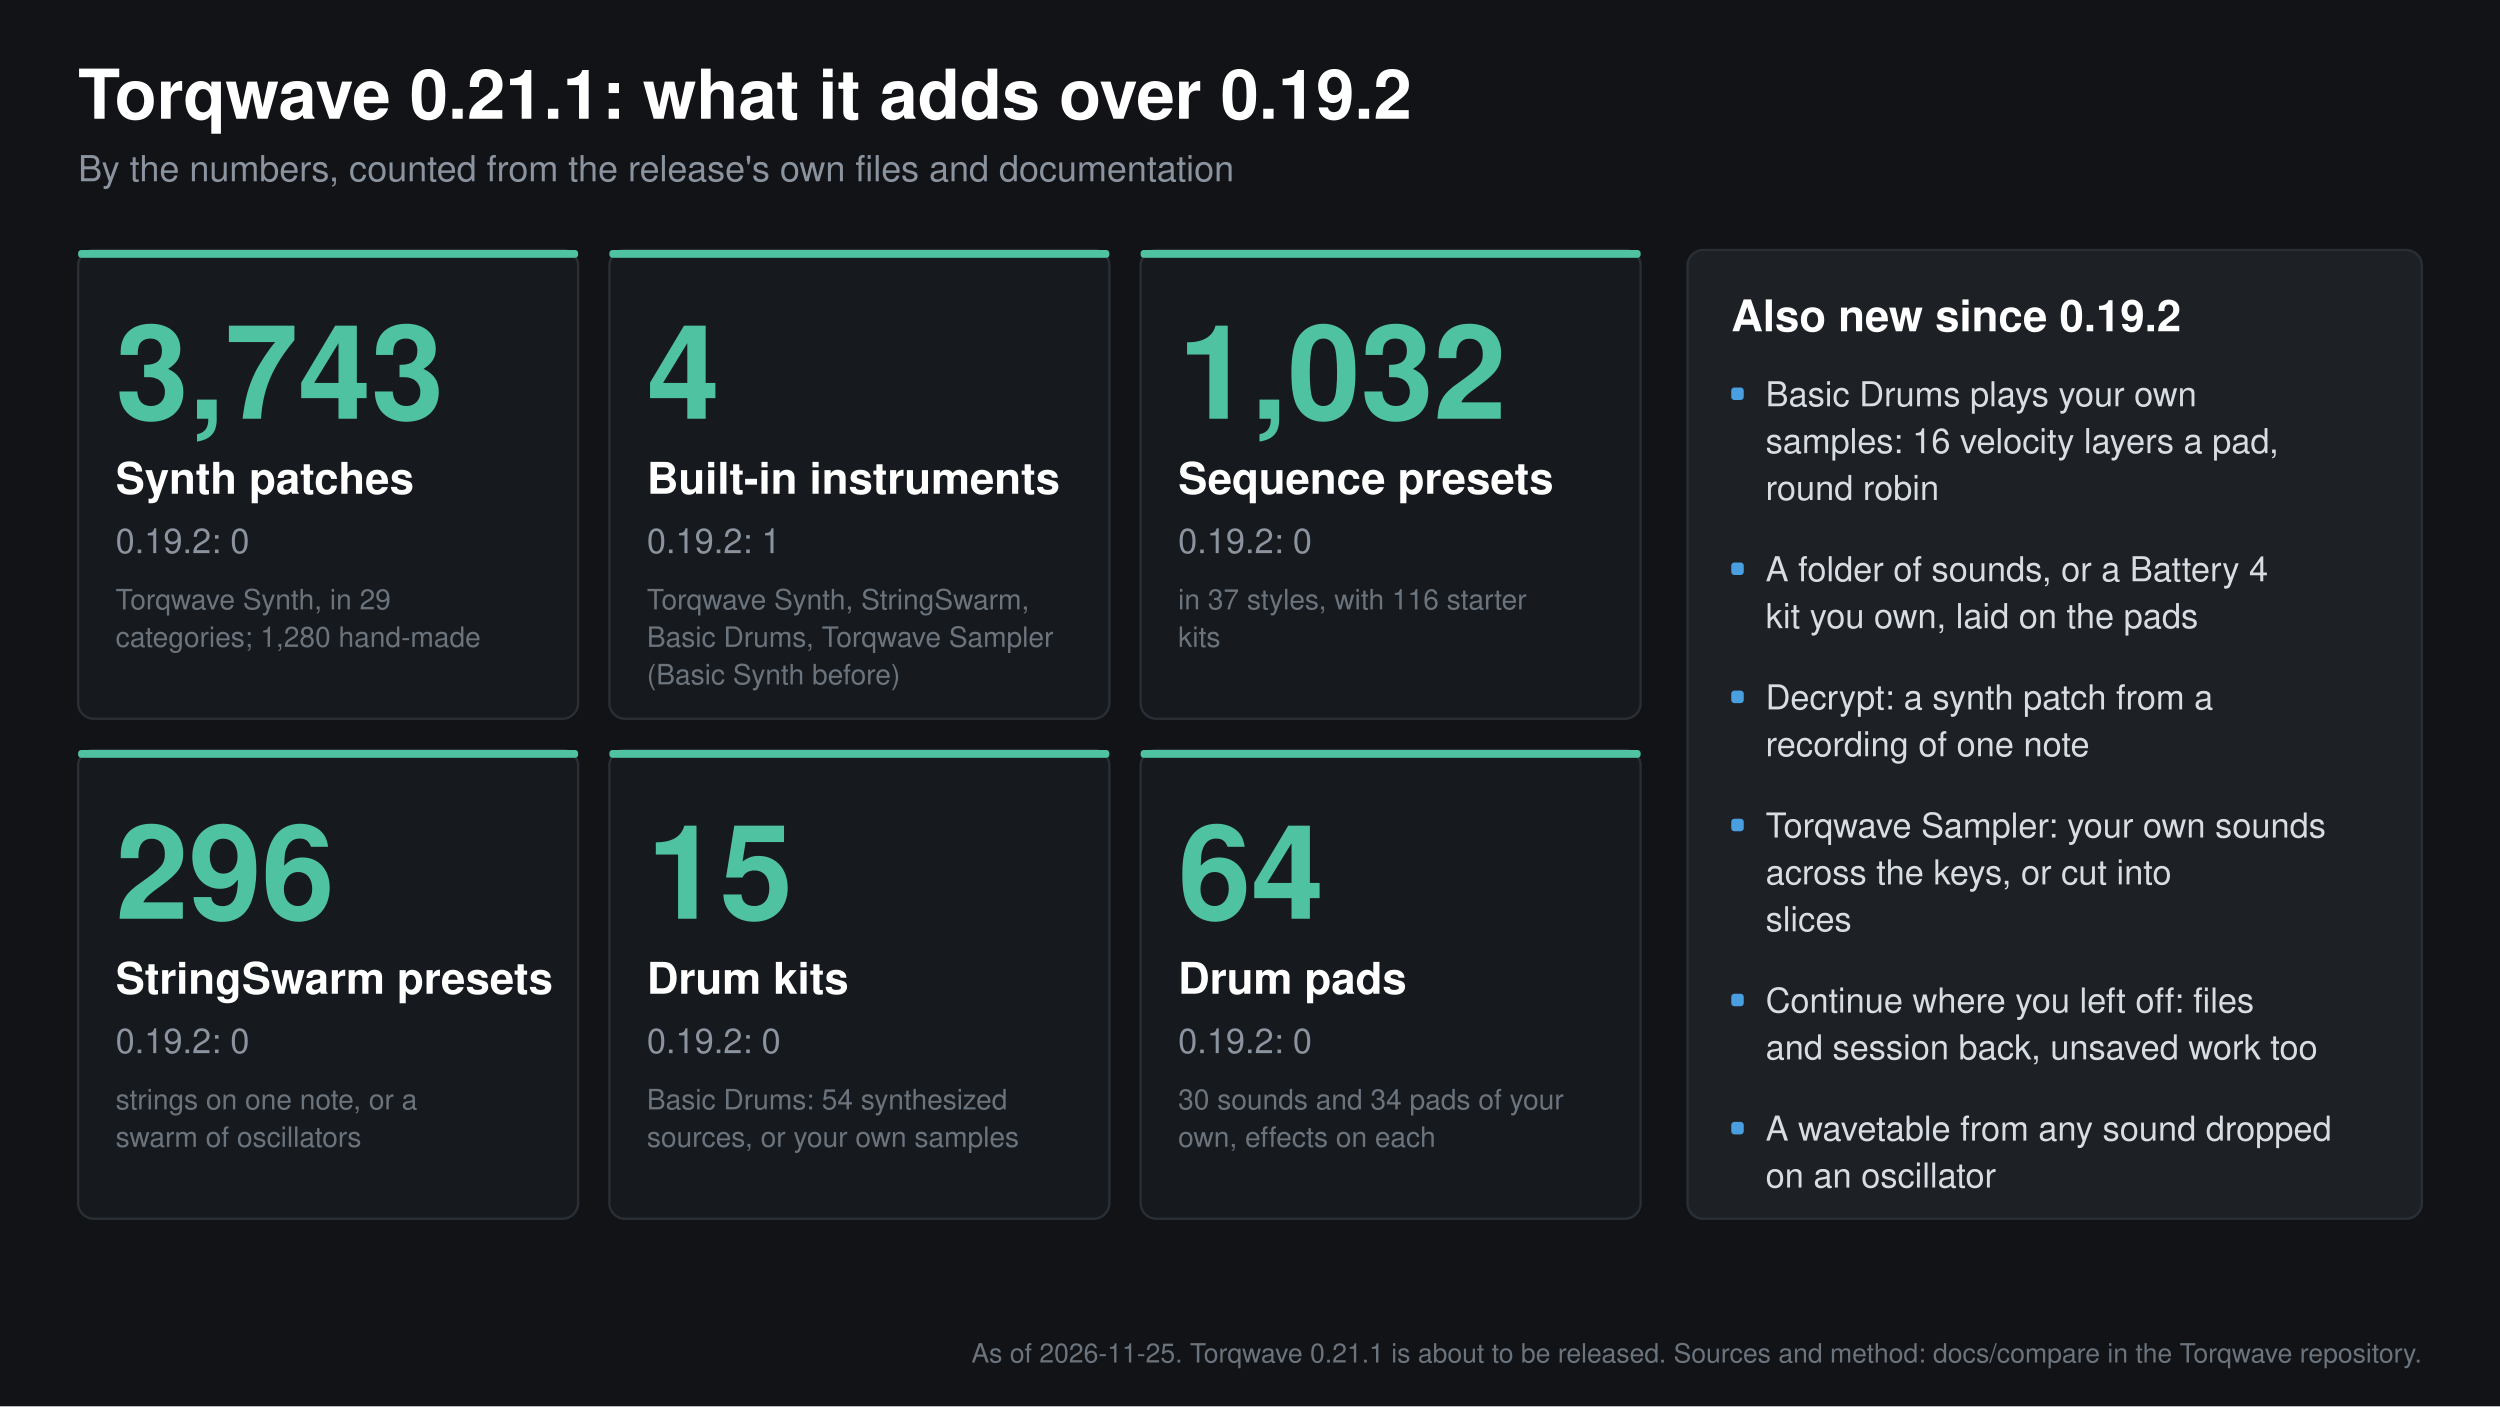
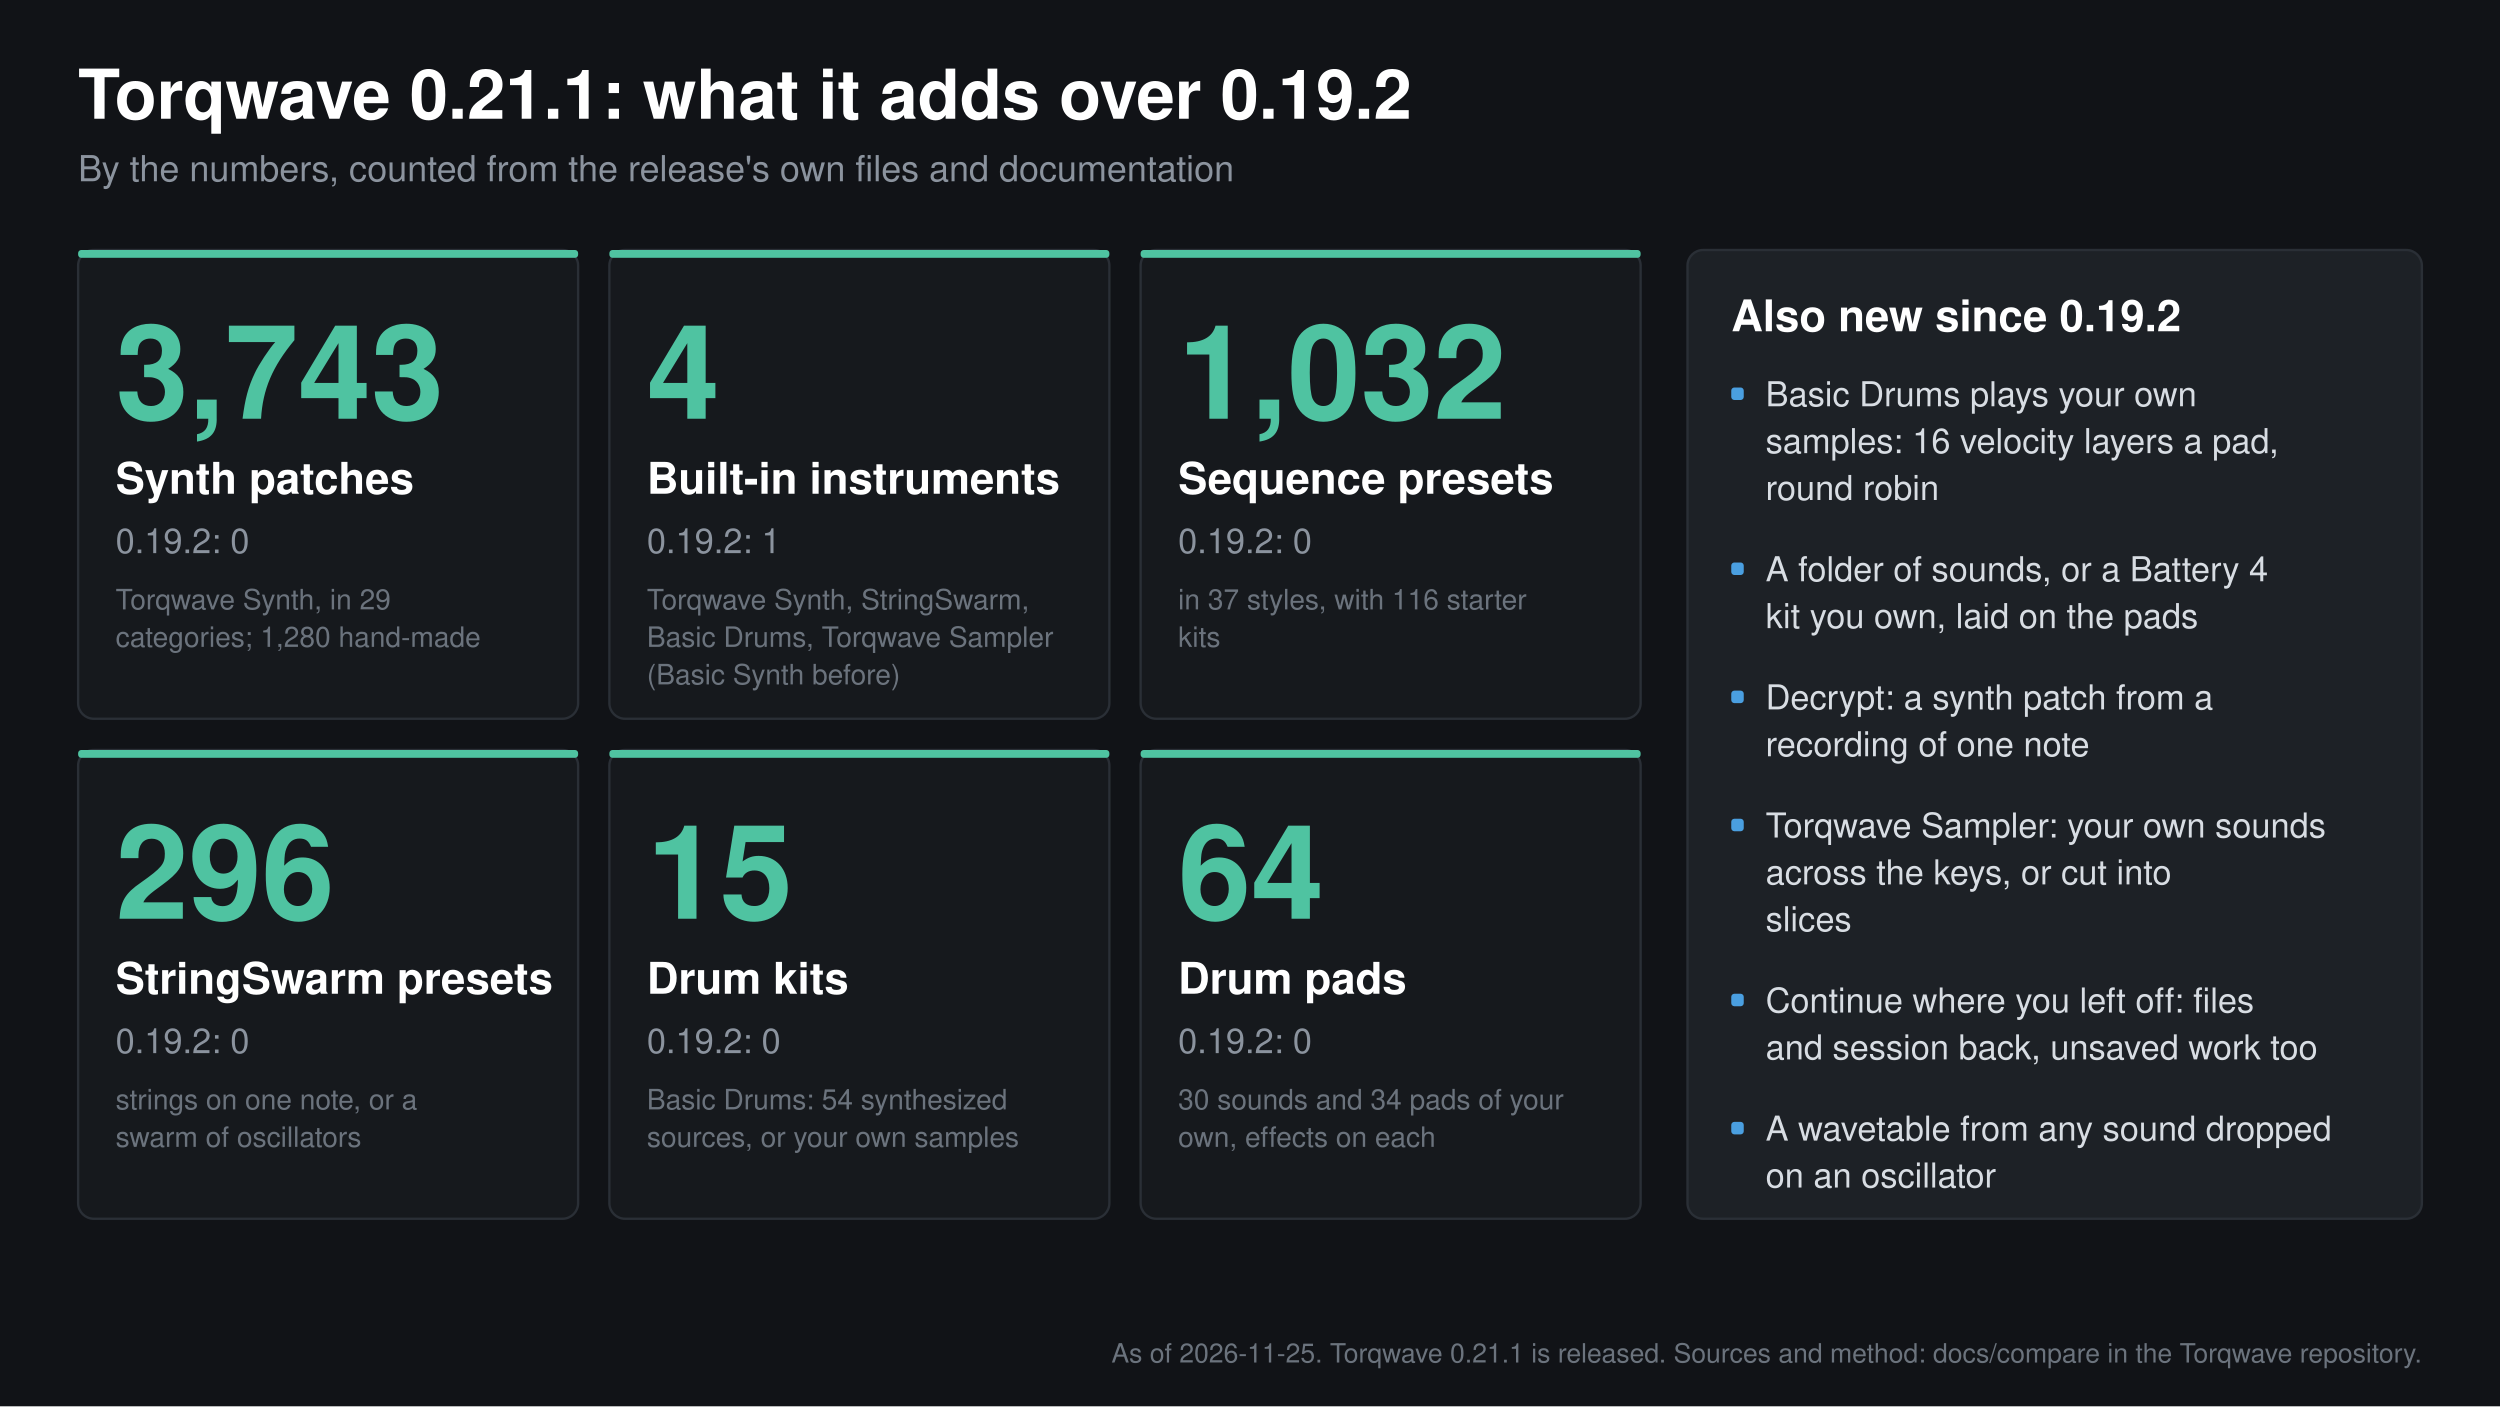
<svg xmlns="http://www.w3.org/2000/svg" width="1600" height="900" viewBox="0 0 1600 900" font-family="Helvetica Neue, Helvetica, Arial, sans-serif">
  <rect width="1600" height="900" fill="#111317" />
  <text x="50.0" y="76.0" font-size="44" fill="#ffffff" text-anchor="start" font-weight="bold">Torqwave 0.21.1: what it adds over 0.19.2</text>
  <text x="50.0" y="116.0" font-size="23" fill="#8b939e" text-anchor="start" font-weight="normal">By the numbers, counted from the release's own files and documentation</text>
-   <text x="1550.0" y="872.0" font-size="17" fill="#6b737d" text-anchor="end" font-weight="normal">As of 2026-11-25. Torqwave 0.21.1 is about to be released. Sources and method: docs/compare in the Torqwave repository.</text>
+   <text x="1550.0" y="872.0" font-size="17" fill="#6b737d" text-anchor="end" font-weight="normal">As of 2026-11-25. Torqwave 0.21.1 is released. Sources and method: docs/compare in the Torqwave repository.</text>
  <rect x="50.0" y="160.0" width="320.0" height="300.0" rx="10" fill="#16191d" stroke="#2a2f36" stroke-width="1.5" />
  <rect x="50.0" y="160.0" width="320.0" height="5.0" rx="2" fill="#4fc3a1" />
  <text x="74.0" y="268.0" font-size="84" fill="#4fc3a1" text-anchor="start" font-weight="bold">3,743</text>
  <text x="74.0" y="316.0" font-size="28" fill="#ffffff" text-anchor="start" font-weight="bold">Synth patches</text>
  <text x="74.0" y="354.0" font-size="22" fill="#8b939e" text-anchor="start" font-weight="normal">0.19.2: 0</text>
  <text x="74.0" y="390.0" font-size="18" fill="#6b737d" text-anchor="start" font-weight="normal">Torqwave Synth, in 29</text>
  <text x="74.0" y="414.0" font-size="18" fill="#6b737d" text-anchor="start" font-weight="normal">categories; 1,280 hand-made</text>
  <rect x="390.0" y="160.0" width="320.0" height="300.0" rx="10" fill="#16191d" stroke="#2a2f36" stroke-width="1.5" />
  <rect x="390.0" y="160.0" width="320.0" height="5.0" rx="2" fill="#4fc3a1" />
  <text x="414.0" y="268.0" font-size="84" fill="#4fc3a1" text-anchor="start" font-weight="bold">4</text>
  <text x="414.0" y="316.0" font-size="28" fill="#ffffff" text-anchor="start" font-weight="bold">Built-in instruments</text>
  <text x="414.0" y="354.0" font-size="22" fill="#8b939e" text-anchor="start" font-weight="normal">0.19.2: 1</text>
  <text x="414.0" y="390.0" font-size="18" fill="#6b737d" text-anchor="start" font-weight="normal">Torqwave Synth, StringSwarm,</text>
  <text x="414.0" y="414.0" font-size="18" fill="#6b737d" text-anchor="start" font-weight="normal">Basic Drums, Torqwave Sampler</text>
  <text x="414.0" y="438.0" font-size="18" fill="#6b737d" text-anchor="start" font-weight="normal">(Basic Synth before)</text>
  <rect x="730.0" y="160.0" width="320.0" height="300.0" rx="10" fill="#16191d" stroke="#2a2f36" stroke-width="1.5" />
  <rect x="730.0" y="160.0" width="320.0" height="5.0" rx="2" fill="#4fc3a1" />
  <text x="754.0" y="268.0" font-size="84" fill="#4fc3a1" text-anchor="start" font-weight="bold">1,032</text>
  <text x="754.0" y="316.0" font-size="28" fill="#ffffff" text-anchor="start" font-weight="bold">Sequence presets</text>
  <text x="754.0" y="354.0" font-size="22" fill="#8b939e" text-anchor="start" font-weight="normal">0.19.2: 0</text>
  <text x="754.0" y="390.0" font-size="18" fill="#6b737d" text-anchor="start" font-weight="normal">in 37 styles, with 116 starter</text>
  <text x="754.0" y="414.0" font-size="18" fill="#6b737d" text-anchor="start" font-weight="normal">kits</text>
  <rect x="50.0" y="480.0" width="320.0" height="300.0" rx="10" fill="#16191d" stroke="#2a2f36" stroke-width="1.5" />
  <rect x="50.0" y="480.0" width="320.0" height="5.0" rx="2" fill="#4fc3a1" />
  <text x="74.0" y="588.0" font-size="84" fill="#4fc3a1" text-anchor="start" font-weight="bold">296</text>
  <text x="74.0" y="636.0" font-size="28" fill="#ffffff" text-anchor="start" font-weight="bold">StringSwarm presets</text>
  <text x="74.0" y="674.0" font-size="22" fill="#8b939e" text-anchor="start" font-weight="normal">0.19.2: 0</text>
  <text x="74.0" y="710.0" font-size="18" fill="#6b737d" text-anchor="start" font-weight="normal">strings on one note, or a</text>
  <text x="74.0" y="734.0" font-size="18" fill="#6b737d" text-anchor="start" font-weight="normal">swarm of oscillators</text>
  <rect x="390.0" y="480.0" width="320.0" height="300.0" rx="10" fill="#16191d" stroke="#2a2f36" stroke-width="1.5" />
  <rect x="390.0" y="480.0" width="320.0" height="5.0" rx="2" fill="#4fc3a1" />
  <text x="414.0" y="588.0" font-size="84" fill="#4fc3a1" text-anchor="start" font-weight="bold">15</text>
  <text x="414.0" y="636.0" font-size="28" fill="#ffffff" text-anchor="start" font-weight="bold">Drum kits</text>
  <text x="414.0" y="674.0" font-size="22" fill="#8b939e" text-anchor="start" font-weight="normal">0.19.2: 0</text>
  <text x="414.0" y="710.0" font-size="18" fill="#6b737d" text-anchor="start" font-weight="normal">Basic Drums: 54 synthesized</text>
  <text x="414.0" y="734.0" font-size="18" fill="#6b737d" text-anchor="start" font-weight="normal">sources, or your own samples</text>
  <rect x="730.0" y="480.0" width="320.0" height="300.0" rx="10" fill="#16191d" stroke="#2a2f36" stroke-width="1.5" />
  <rect x="730.0" y="480.0" width="320.0" height="5.0" rx="2" fill="#4fc3a1" />
  <text x="754.0" y="588.0" font-size="84" fill="#4fc3a1" text-anchor="start" font-weight="bold">64</text>
  <text x="754.0" y="636.0" font-size="28" fill="#ffffff" text-anchor="start" font-weight="bold">Drum pads</text>
  <text x="754.0" y="674.0" font-size="22" fill="#8b939e" text-anchor="start" font-weight="normal">0.19.2: 0</text>
  <text x="754.0" y="710.0" font-size="18" fill="#6b737d" text-anchor="start" font-weight="normal">30 sounds and 34 pads of your</text>
  <text x="754.0" y="734.0" font-size="18" fill="#6b737d" text-anchor="start" font-weight="normal">own, effects on each</text>
  <rect x="1080.0" y="160.0" width="470.0" height="620.0" rx="10" fill="#1d2126" stroke="#2a2f36" stroke-width="1.5" />
  <text x="1108.0" y="212.0" font-size="28" fill="#ffffff" text-anchor="start" font-weight="bold">Also new since 0.19.2</text>
  <rect x="1108.0" y="248.0" width="8.0" height="8.0" rx="2" fill="#4a9fe0" />
  <text x="1130.0" y="260.0" font-size="22" fill="#d8dde3" text-anchor="start" font-weight="normal">Basic Drums plays your own</text>
  <text x="1130.0" y="290.0" font-size="22" fill="#d8dde3" text-anchor="start" font-weight="normal">samples: 16 velocity layers a pad,</text>
  <text x="1130.0" y="320.0" font-size="22" fill="#d8dde3" text-anchor="start" font-weight="normal">round robin</text>
  <rect x="1108.0" y="360.0" width="8.0" height="8.0" rx="2" fill="#4a9fe0" />
  <text x="1130.0" y="372.0" font-size="22" fill="#d8dde3" text-anchor="start" font-weight="normal">A folder of sounds, or a Battery 4</text>
  <text x="1130.0" y="402.0" font-size="22" fill="#d8dde3" text-anchor="start" font-weight="normal">kit you own, laid on the pads</text>
  <rect x="1108.0" y="442.0" width="8.0" height="8.0" rx="2" fill="#4a9fe0" />
  <text x="1130.0" y="454.0" font-size="22" fill="#d8dde3" text-anchor="start" font-weight="normal">Decrypt: a synth patch from a</text>
  <text x="1130.0" y="484.0" font-size="22" fill="#d8dde3" text-anchor="start" font-weight="normal">recording of one note</text>
  <rect x="1108.0" y="524.0" width="8.0" height="8.0" rx="2" fill="#4a9fe0" />
  <text x="1130.0" y="536.0" font-size="22" fill="#d8dde3" text-anchor="start" font-weight="normal">Torqwave Sampler: your own sounds</text>
  <text x="1130.0" y="566.0" font-size="22" fill="#d8dde3" text-anchor="start" font-weight="normal">across the keys, or cut into</text>
  <text x="1130.0" y="596.0" font-size="22" fill="#d8dde3" text-anchor="start" font-weight="normal">slices</text>
  <rect x="1108.0" y="636.0" width="8.0" height="8.0" rx="2" fill="#4a9fe0" />
  <text x="1130.0" y="648.0" font-size="22" fill="#d8dde3" text-anchor="start" font-weight="normal">Continue where you left off: files</text>
  <text x="1130.0" y="678.0" font-size="22" fill="#d8dde3" text-anchor="start" font-weight="normal">and session back, unsaved work too</text>
  <rect x="1108.0" y="718.0" width="8.0" height="8.0" rx="2" fill="#4a9fe0" />
  <text x="1130.0" y="730.0" font-size="22" fill="#d8dde3" text-anchor="start" font-weight="normal">A wavetable from any sound dropped</text>
  <text x="1130.0" y="760.0" font-size="22" fill="#d8dde3" text-anchor="start" font-weight="normal">on an oscillator</text>
</svg>
